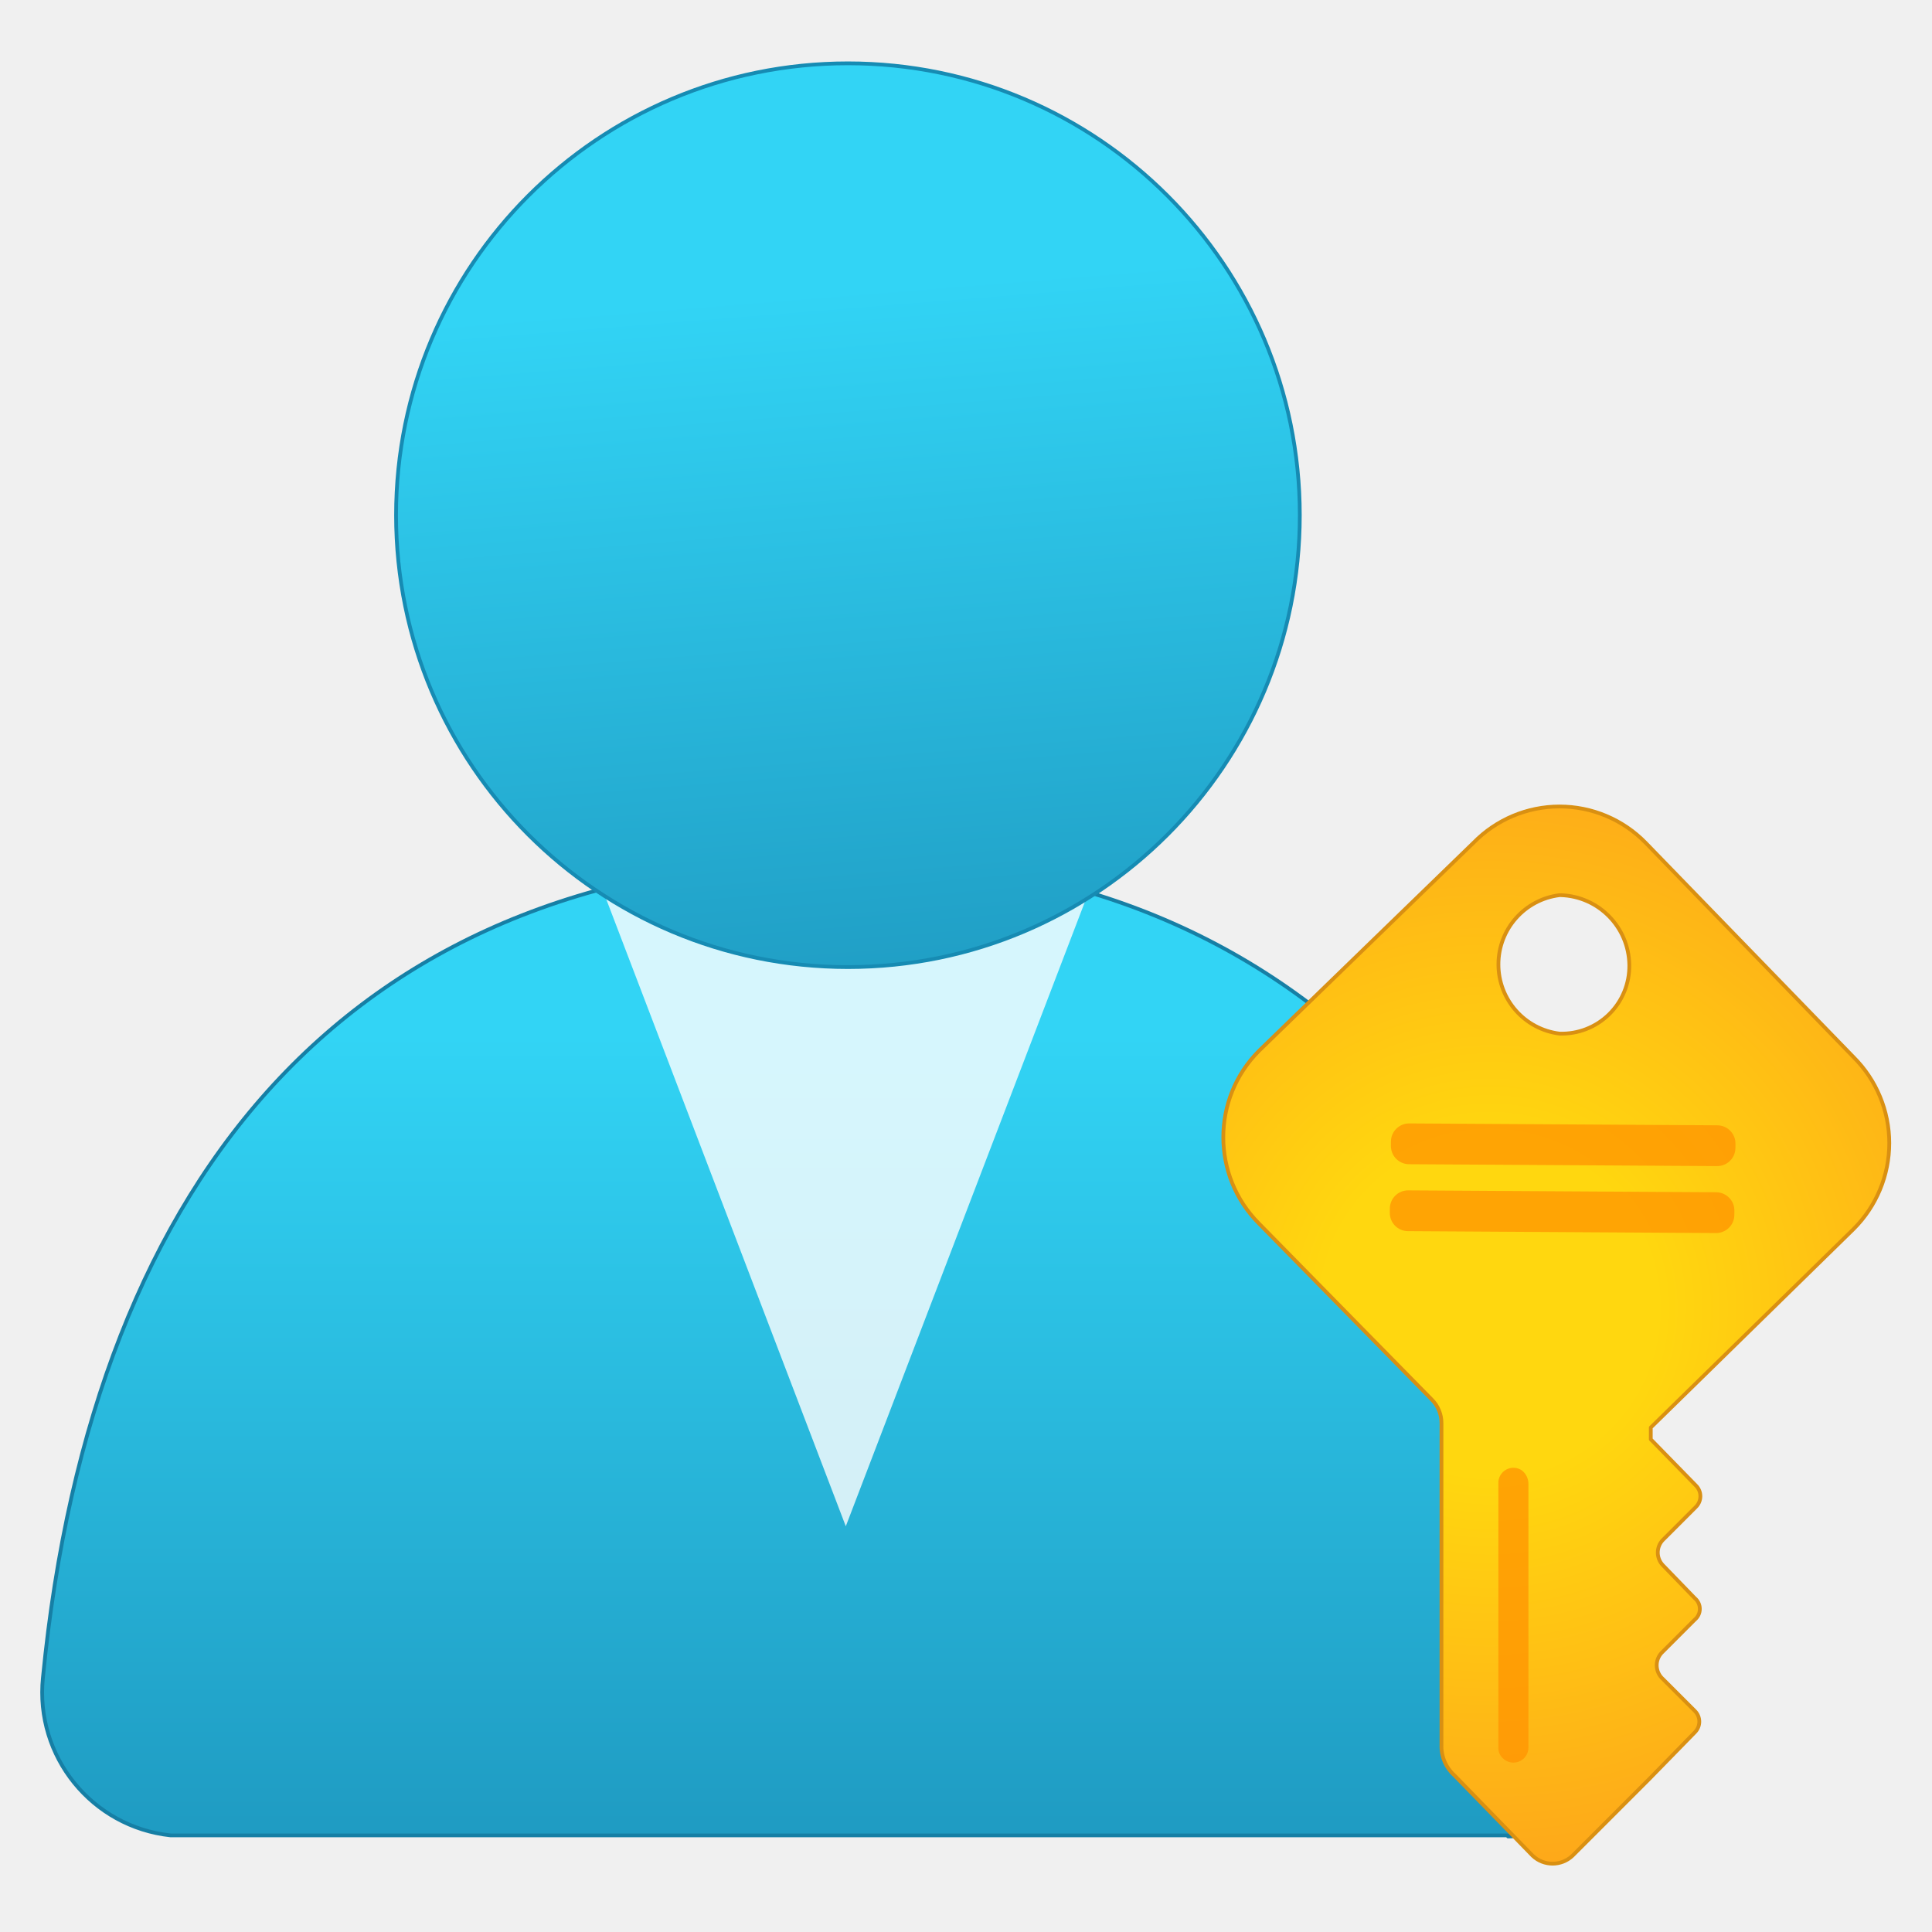
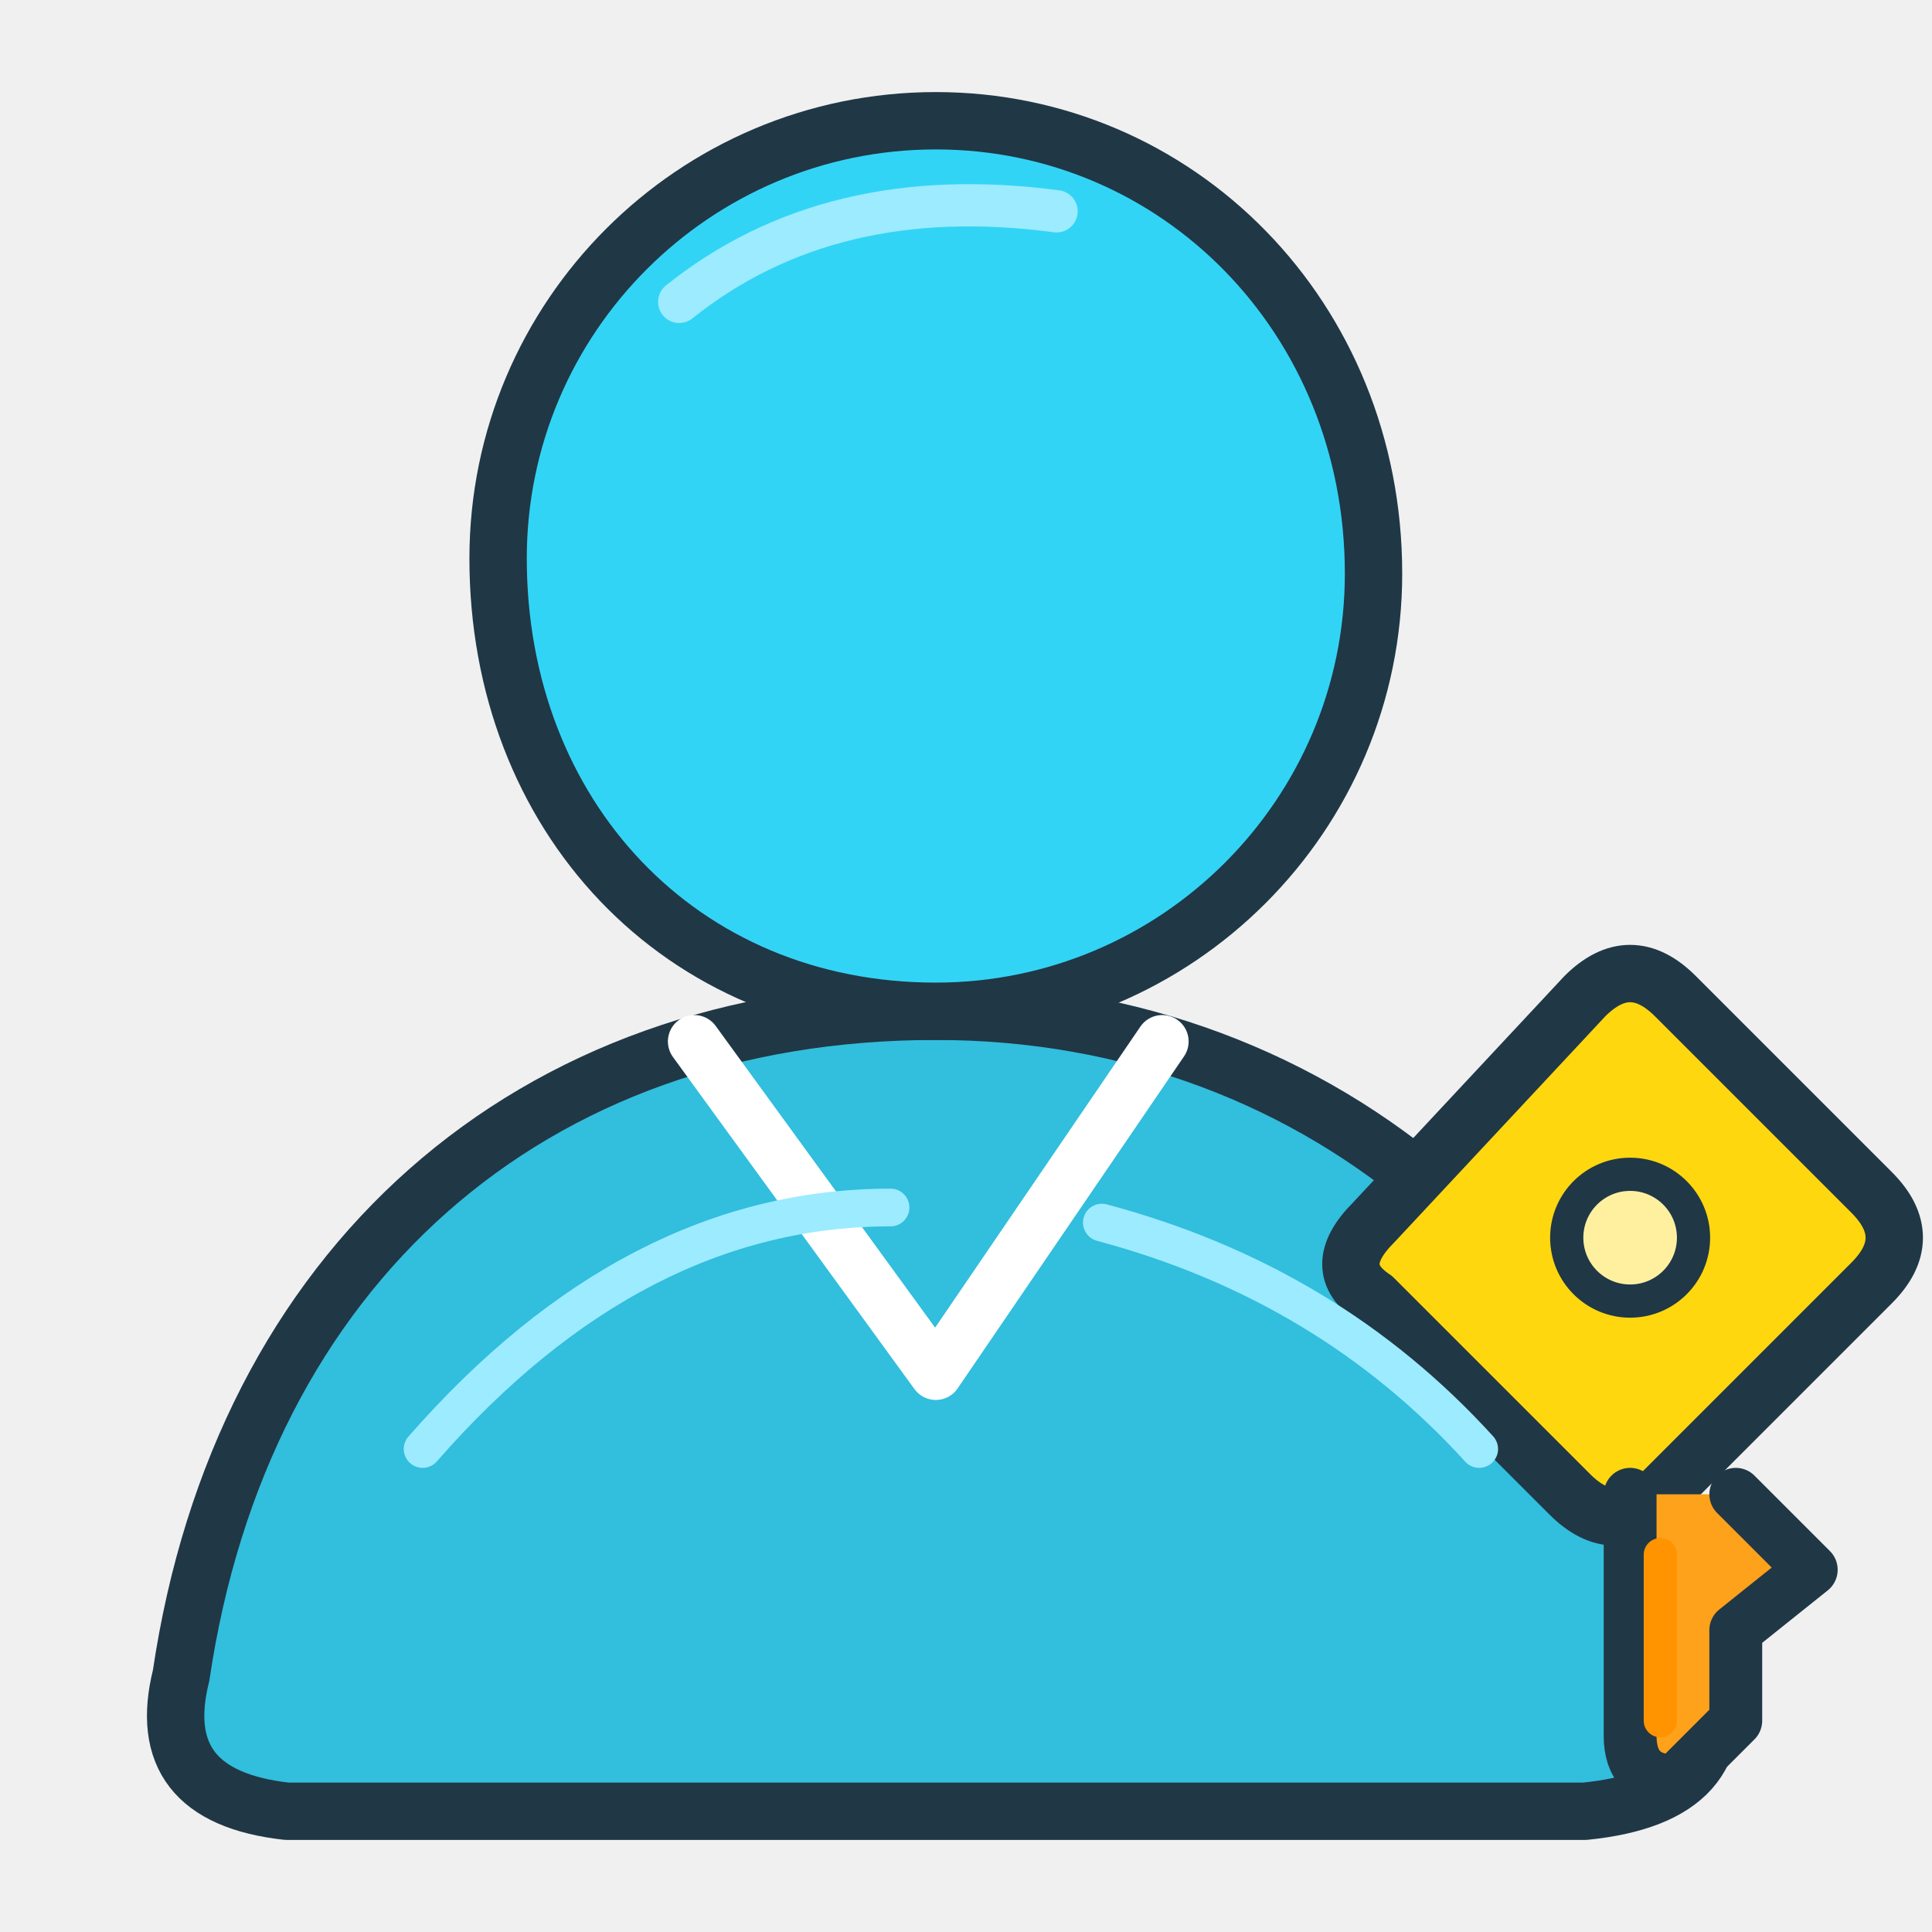
- <svg xmlns="http://www.w3.org/2000/svg" width="128" height="128" viewBox="0 0 128 128" fill="none">
-   <defs>
-     <linearGradient id="b0670cdb-9407-42e5-ae8f-f3558902da1a" x1="7.89" y1="6.9" x2="7.89" y2="19.35" gradientUnits="userSpaceOnUse">
-       <stop offset="0.22" stop-color="#32d4f5" />
-       <stop offset="1" stop-color="#198ab3" />
-     </linearGradient>
-     <linearGradient id="fd04ffc0-49c3-4a18-9b27-999b23712bcb" x1="7.53" y1="0.22" x2="8.44" y2="11.53" gradientUnits="userSpaceOnUse">
-       <stop offset="0.22" stop-color="#32d4f5" />
-       <stop offset="1" stop-color="#198ab3" />
-     </linearGradient>
-     <radialGradient id="aa3ecbb1-1061-42c8-aaf2-d5c01a3fcfd9" cx="-19.24" cy="6.51" r="6.13" gradientTransform="matrix(0.94, 0.01, -0.01, 0.94, 32.03, 6.26)" gradientUnits="userSpaceOnUse">
-       <stop offset="0.27" stop-color="#ffd70f" />
-       <stop offset="1" stop-color="#fea11b" />
-     </radialGradient>
-   </defs>
-   <g transform="scale(7.111111)">
-     <g id="b245b541-7d80-40be-a5d7-51667bcba1b3">
-       <g>
-         <g>
-           <path d="M14.05,17.11a1.34,1.34,0,0,0,1.34-1.33.81.81,0,0,0,0-.16C14.86,11.42,12.47,8,7.9,8S.86,10.9.4,15.63A1.34,1.34,0,0,0,1.59,17.1H14.05Z" fill="url(#b0670cdb-9407-42e5-ae8f-f3558902da1a)" stroke="#167fa5" stroke-width=".035" stroke-linejoin="round" />
-           <path d="M7.9,9a4.09,4.09,0,0,1-2.27-.67l2.25,5.89,2.24-5.85A4.17,4.17,0,0,1,7.9,9Z" fill="#fff" opacity="0.8" />
-           <circle cx="7.9" cy="4.8" r="4.21" fill="url(#fd04ffc0-49c3-4a18-9b27-999b23712bcb)" stroke="#168bb3" stroke-width=".035" stroke-linejoin="round" />
-         </g>
-         <g>
-           <path id="f2ddd4d7-46fc-4e48-ae24-8fde036c39bb" d="M17.27,11.45a1.13,1.13,0,0,0,0-1.6h0l-1.94-2a1.12,1.12,0,0,0-1.6,0h0l-2,1.94a1.14,1.14,0,0,0,0,1.61l1.61,1.64a.31.31,0,0,1,.09.22l0,3a.36.36,0,0,0,.12.28l.73.75a.27.27,0,0,0,.37,0l.72-.72h0l.42-.43a.14.14,0,0,0,0-.2l-.31-.31a.17.17,0,0,1,0-.23l.31-.31a.13.13,0,0,0,0-.2l-.3-.31a.17.17,0,0,1,0-.23l.31-.31a.14.14,0,0,0,0-.2l-.42-.43V13.3ZM14.54,8.34a.66.66,0,0,1,.64.65.63.63,0,0,1-.65.64.65.65,0,0,1,0-1.29Z" fill="url(#aa3ecbb1-1061-42c8-aaf2-d5c01a3fcfd9)" stroke="#d99012" stroke-width=".035" stroke-linejoin="round" />
-           <path id="e15034b6-eebb-4253-ac69-86068a1d4276" d="M14,16.38h0a.14.14,0,0,0,.24-.1V13.83a.16.16,0,0,0-.06-.13h0a.14.14,0,0,0-.22.12v2.46A.13.13,0,0,0,14,16.38Z" fill="#ff9300" opacity="0.75" />
-           <rect id="f3d2a589-08f4-4e99-9635-cc67abadc8f4" x="14.38" y="9.07" width="0.38" height="3.21" rx="0.17" transform="translate(3.8 25.17) rotate(-89.65)" fill="#ff9300" opacity="0.75" />
-           <rect id="bc7793e0-f7bc-4cc4-abb0-181c6c62350c" x="14.37" y="9.68" width="0.38" height="3.21" rx="0.17" transform="translate(3.18 25.78) rotate(-89.65)" fill="#ff9300" opacity="0.75" />
-         </g>
-       </g>
-     </g>
-   </g>
+ <svg xmlns="http://www.w3.org/2000/svg" width="128" height="128" viewBox="0 0 128 128" fill="none" stroke="#203746" stroke-linecap="round" stroke-linejoin="round">
+   <path d="     M12 111     C16 84 35 67 62 67     C88 67 108 85 113 111     Q115 119 105 120     L19 120     Q10 119 12 111 Z" fill="#32BEDD" stroke-width="3.8" />
+   <path d="     M62 8     C78 8 91 21 91 38     C91 54 78 67 62 67     C45 67 33 54 33 37     C33 21 46 8 62 8 Z" fill="#32D4F5" stroke-width="3.8" />
+   <path d="M45 20 Q55 12 70 14" stroke="#9CEBFF" stroke-width="2.8" />
+   <path d="M46 69 L62 91 L77 69" stroke="#FFFFFF" stroke-width="3.5" />
+   <path d="     M91 81     L105 66     Q108 63 111 66     L124 79     Q127 82 124 85     L110 99     Q107 102 104 99     L91 86     Q88 84 91 81 Z" fill="#FFD70F" stroke-width="3.8" />
+   <circle cx="108" cy="82" r="4.2" fill="#FFF0A0" stroke-width="2.2" />
+   <path d="     M108 99     L108 115     Q108 118 111 118     L115 114     L115 108     L120 104     L115 99" fill="#FEA11B" stroke-width="3.5" />
+   <path d="M110 103 L110 114" stroke="#FF9300" stroke-width="2.2" />
+   <path d="     M28 96 Q42 80 59 80     M73 81 Q88 85 98 96" stroke="#9CEBFF" stroke-width="2.5" />
</svg>
